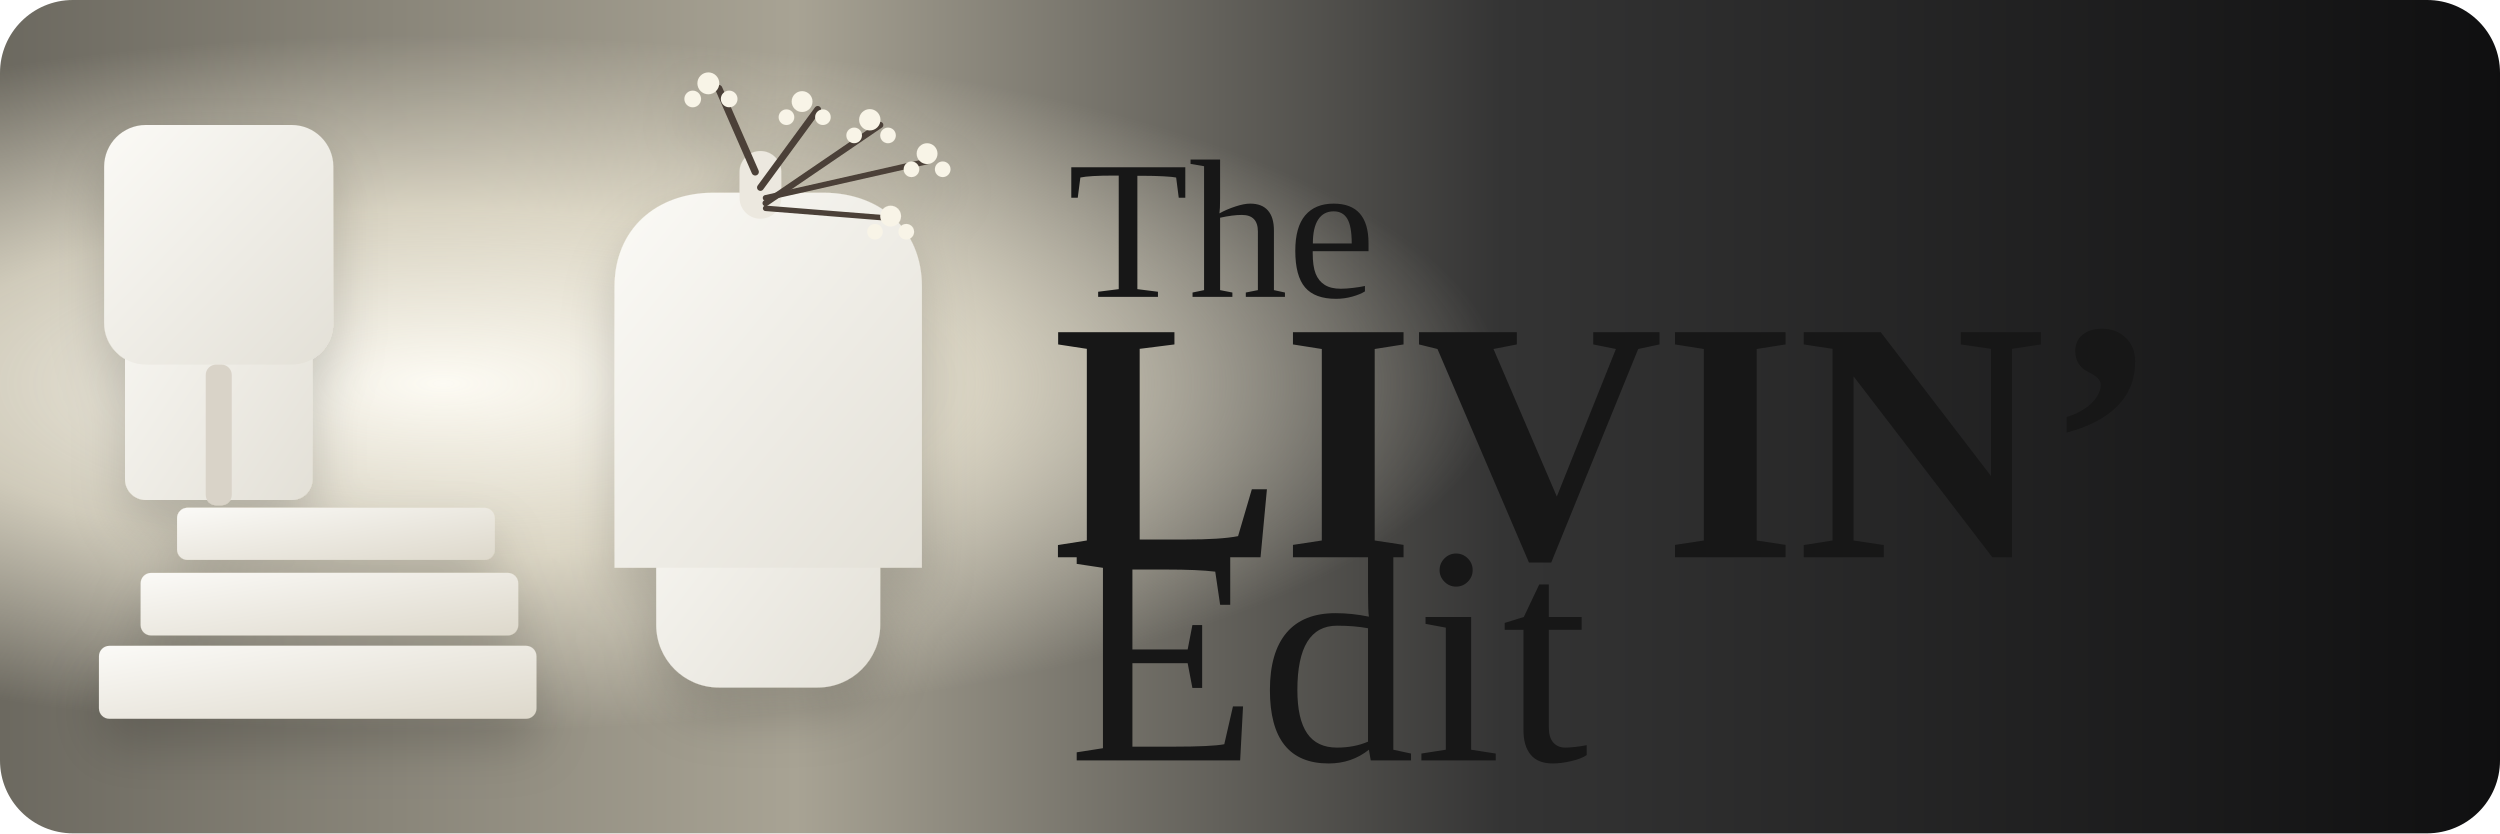
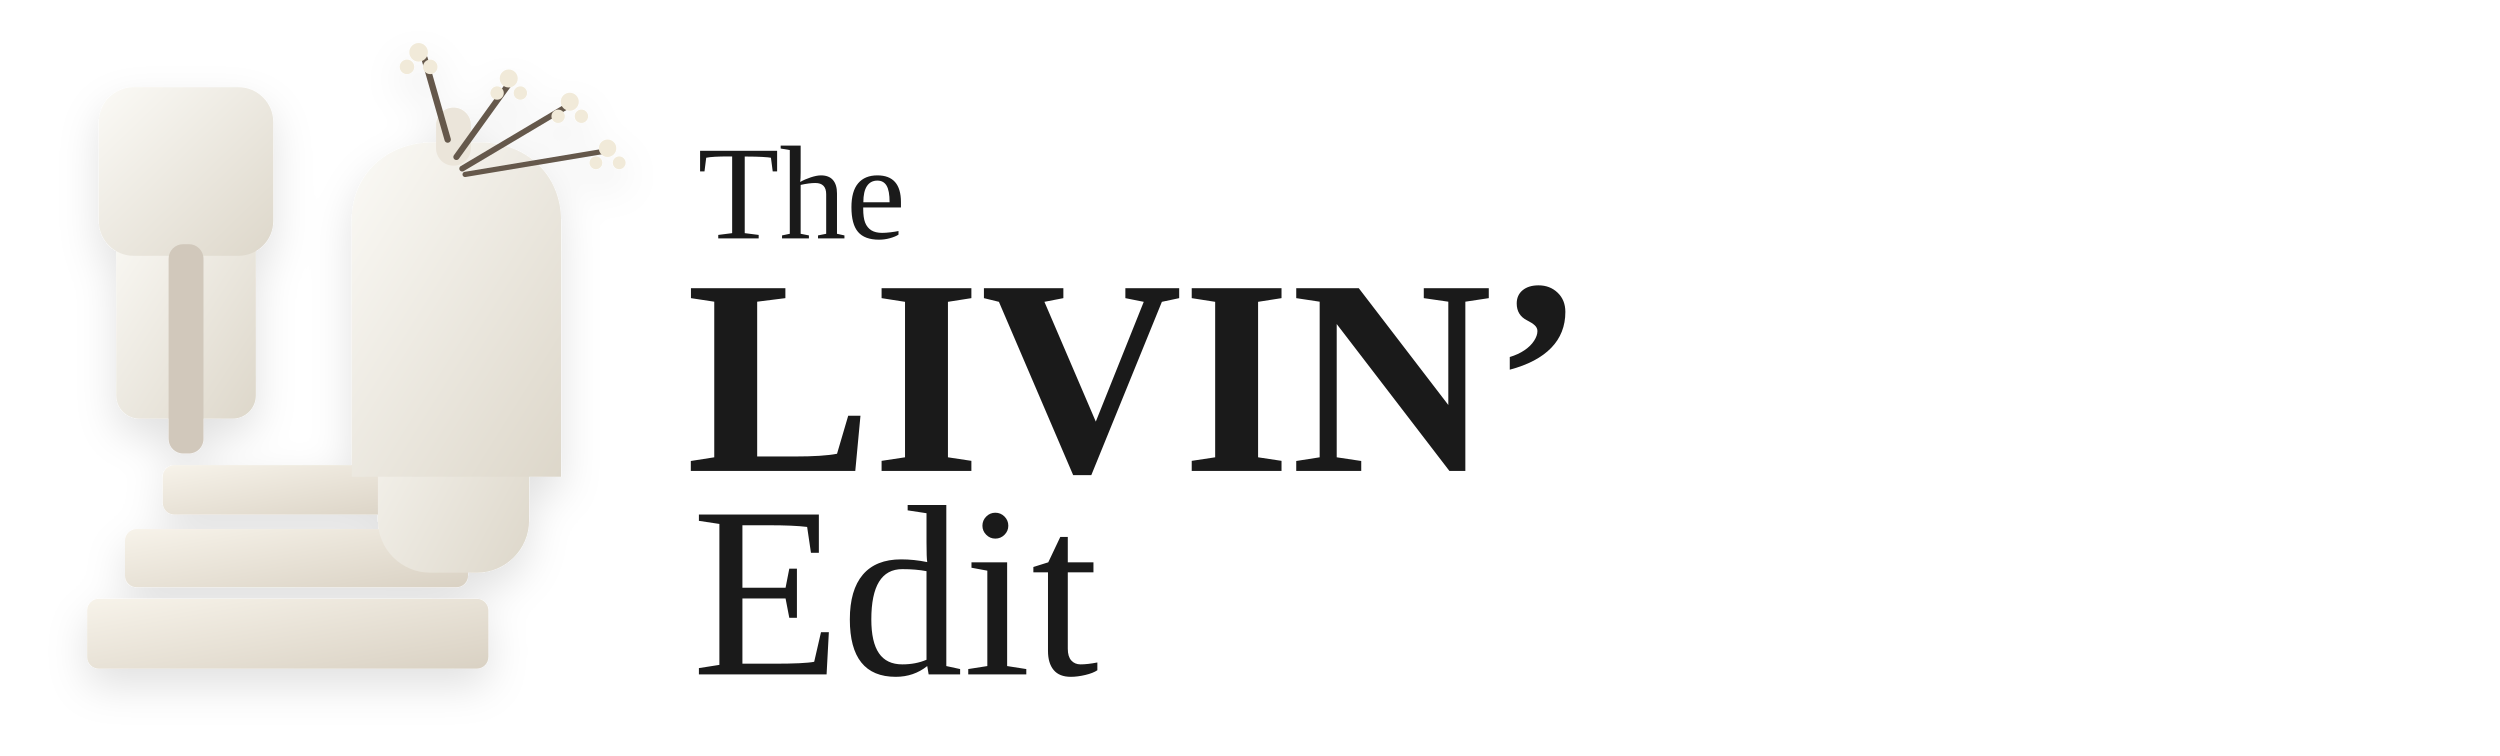
- <svg xmlns="http://www.w3.org/2000/svg" viewBox="0 0 960 320" role="img" aria-labelledby="logoTitle logoDesc">
+ <svg xmlns="http://www.w3.org/2000/svg" viewBox="0 0 860 260" role="img" aria-labelledby="logoTitle logoDesc">
  <defs>
-     <linearGradient id="bg" x1="0%" y1="0%" x2="100%" y2="0%">
-       <stop offset="0%" stop-color="#6b685f" />
-       <stop offset="32%" stop-color="#a8a394" />
-       <stop offset="60%" stop-color="#343434" />
-       <stop offset="100%" stop-color="#0f0f10" />
-     </linearGradient>
-     <radialGradient id="glow" cx="18%" cy="46%" r="42%">
-       <stop offset="0%" stop-color="#fffdf6" stop-opacity="0.98" />
-       <stop offset="50%" stop-color="#f6f0dd" stop-opacity="0.72" />
-       <stop offset="100%" stop-color="#f6f0dd" stop-opacity="0" />
-     </radialGradient>
    <linearGradient id="ceramic" x1="0%" y1="0%" x2="100%" y2="100%">
      <stop offset="0%" stop-color="#fbfaf6" />
-       <stop offset="100%" stop-color="#e3e0d7" />
+       <stop offset="100%" stop-color="#ddd7ca" />
    </linearGradient>
    <linearGradient id="book" x1="0%" y1="0%" x2="100%" y2="100%">
-       <stop offset="0%" stop-color="#fbfaf7" />
-       <stop offset="100%" stop-color="#ddd8cb" />
+       <stop offset="0%" stop-color="#f7f3ea" />
+       <stop offset="100%" stop-color="#d9d1c3" />
    </linearGradient>
-     <filter id="softShadow" x="-20%" y="-20%" width="140%" height="140%">
-       <feDropShadow dx="0" dy="10" stdDeviation="10" flood-color="#000000" flood-opacity="0.18" />
+     <filter id="shadow" x="-20%" y="-20%" width="140%" height="140%">
+       <feDropShadow dx="0" dy="6" stdDeviation="7" flood-color="#000000" flood-opacity="0.12" />
    </filter>
  </defs>
-   <rect width="960" height="320" rx="28" fill="url(#bg)" />
-   <rect width="960" height="320" rx="28" fill="url(#glow)" />
-   <g filter="url(#softShadow)">
-     <rect x="38" y="248" width="168" height="28" rx="4" fill="url(#book)" />
-     <rect x="54" y="220" width="145" height="24" rx="4" fill="url(#book)" />
-     <rect x="68" y="195" width="122" height="20" rx="4" fill="url(#book)" />
-     <rect x="48" y="84" width="72" height="108" rx="8" fill="url(#ceramic)" />
-     <rect x="40" y="48" width="88" height="92" rx="16" fill="url(#ceramic)" />
-     <rect x="79" y="140" width="10" height="54" rx="4" fill="#d9d3c8" />
-     <rect x="252" y="152" width="86" height="112" rx="24" fill="url(#ceramic)" />
-     <path d="M236 110C236 88 252 74 274 74H316C338 74 354 88 354 110V218H236V110Z" fill="url(#ceramic)" />
-     <rect x="284" y="58" width="16" height="26" rx="8" fill="#ece8df" />
-     <path d="M290 66L276 34" stroke="#4b4137" stroke-width="2.8" stroke-linecap="round" />
-     <path d="M292 72L314 42" stroke="#4b4137" stroke-width="2.6" stroke-linecap="round" />
-     <path d="M294 78L338 48" stroke="#4b4137" stroke-width="2.4" stroke-linecap="round" />
-     <path d="M294 76L356 62" stroke="#4b4137" stroke-width="2.2" stroke-linecap="round" />
-     <path d="M294 80L344 84" stroke="#4b4137" stroke-width="2.1" stroke-linecap="round" />
-     <g fill="#f8f4e7">
-       <circle cx="272" cy="32" r="4.2" />
-       <circle cx="266" cy="38" r="3.2" />
-       <circle cx="280" cy="38" r="3.2" />
-       <circle cx="308" cy="39" r="4" />
-       <circle cx="302" cy="45" r="3" />
-       <circle cx="316" cy="45" r="3" />
-       <circle cx="334" cy="46" r="4.1" />
-       <circle cx="328" cy="52" r="3" />
-       <circle cx="341" cy="52" r="3" />
-       <circle cx="356" cy="59" r="4" />
-       <circle cx="350" cy="65" r="3" />
-       <circle cx="362" cy="65" r="3" />
-       <circle cx="342" cy="83" r="4" />
-       <circle cx="336" cy="89" r="3" />
-       <circle cx="348" cy="89" r="3" />
+   <g filter="url(#shadow)">
+     <rect x="30" y="206" width="138" height="24" rx="4" fill="url(#book)" />
+     <rect x="43" y="182" width="118" height="20" rx="4" fill="url(#book)" />
+     <rect x="56" y="160" width="97" height="17" rx="4" fill="url(#book)" />
+     <rect x="40" y="70" width="48" height="74" rx="8" fill="url(#ceramic)" />
+     <rect x="34" y="30" width="60" height="58" rx="12" fill="url(#ceramic)" />
+     <rect x="58" y="84" width="12" height="72" rx="5" fill="#d1c8bb" />
+     <rect x="130" y="100" width="52" height="97" rx="18" fill="url(#ceramic)" />
+     <path d="M121 76C121 60 133 49 149 49H165C181 49 193 60 193 76V164H121V76Z" fill="url(#ceramic)" />
+     <rect x="150" y="37" width="12" height="20" rx="6" fill="#ebe5da" />
+     <path d="M154 48L146 20" stroke="#65584b" stroke-width="2.2" stroke-linecap="round" />
+     <path d="M157 54L175 29" stroke="#65584b" stroke-width="2.1" stroke-linecap="round" />
+     <path d="M159 58L196 36" stroke="#65584b" stroke-width="2" stroke-linecap="round" />
+     <path d="M160 60L208 52" stroke="#65584b" stroke-width="1.8" stroke-linecap="round" />
+     <g fill="#f1ead9">
+       <circle cx="144" cy="18" r="3.2" />
+       <circle cx="140" cy="23" r="2.5" />
+       <circle cx="148" cy="23" r="2.5" />
+       <circle cx="175" cy="27" r="3.1" />
+       <circle cx="171" cy="32" r="2.3" />
+       <circle cx="179" cy="32" r="2.3" />
+       <circle cx="196" cy="35" r="3.1" />
+       <circle cx="192" cy="40" r="2.3" />
+       <circle cx="200" cy="40" r="2.3" />
+       <circle cx="209" cy="51" r="3" />
+       <circle cx="205" cy="56" r="2.2" />
+       <circle cx="213" cy="56" r="2.2" />
    </g>
  </g>
-   <g fill="#171717">
-     <text x="410" y="114" font-family="Georgia, 'Times New Roman', serif" font-size="76">The</text>
-     <text x="404" y="214" font-family="Georgia, 'Times New Roman', serif" font-size="132" font-weight="700">LIVIN’</text>
-     <text x="410" y="292" font-family="Georgia, 'Times New Roman', serif" font-size="120">Edit</text>
+   <g fill="#1a1a1a">
+     <text x="240" y="82" font-family="Georgia, 'Times New Roman', serif" font-size="46">The</text>
+     <text x="236" y="162" font-family="Georgia, 'Times New Roman', serif" font-size="96" font-weight="700">LIVIN’</text>
+     <text x="238" y="232" font-family="Georgia, 'Times New Roman', serif" font-size="84">Edit</text>
  </g>
</svg>
